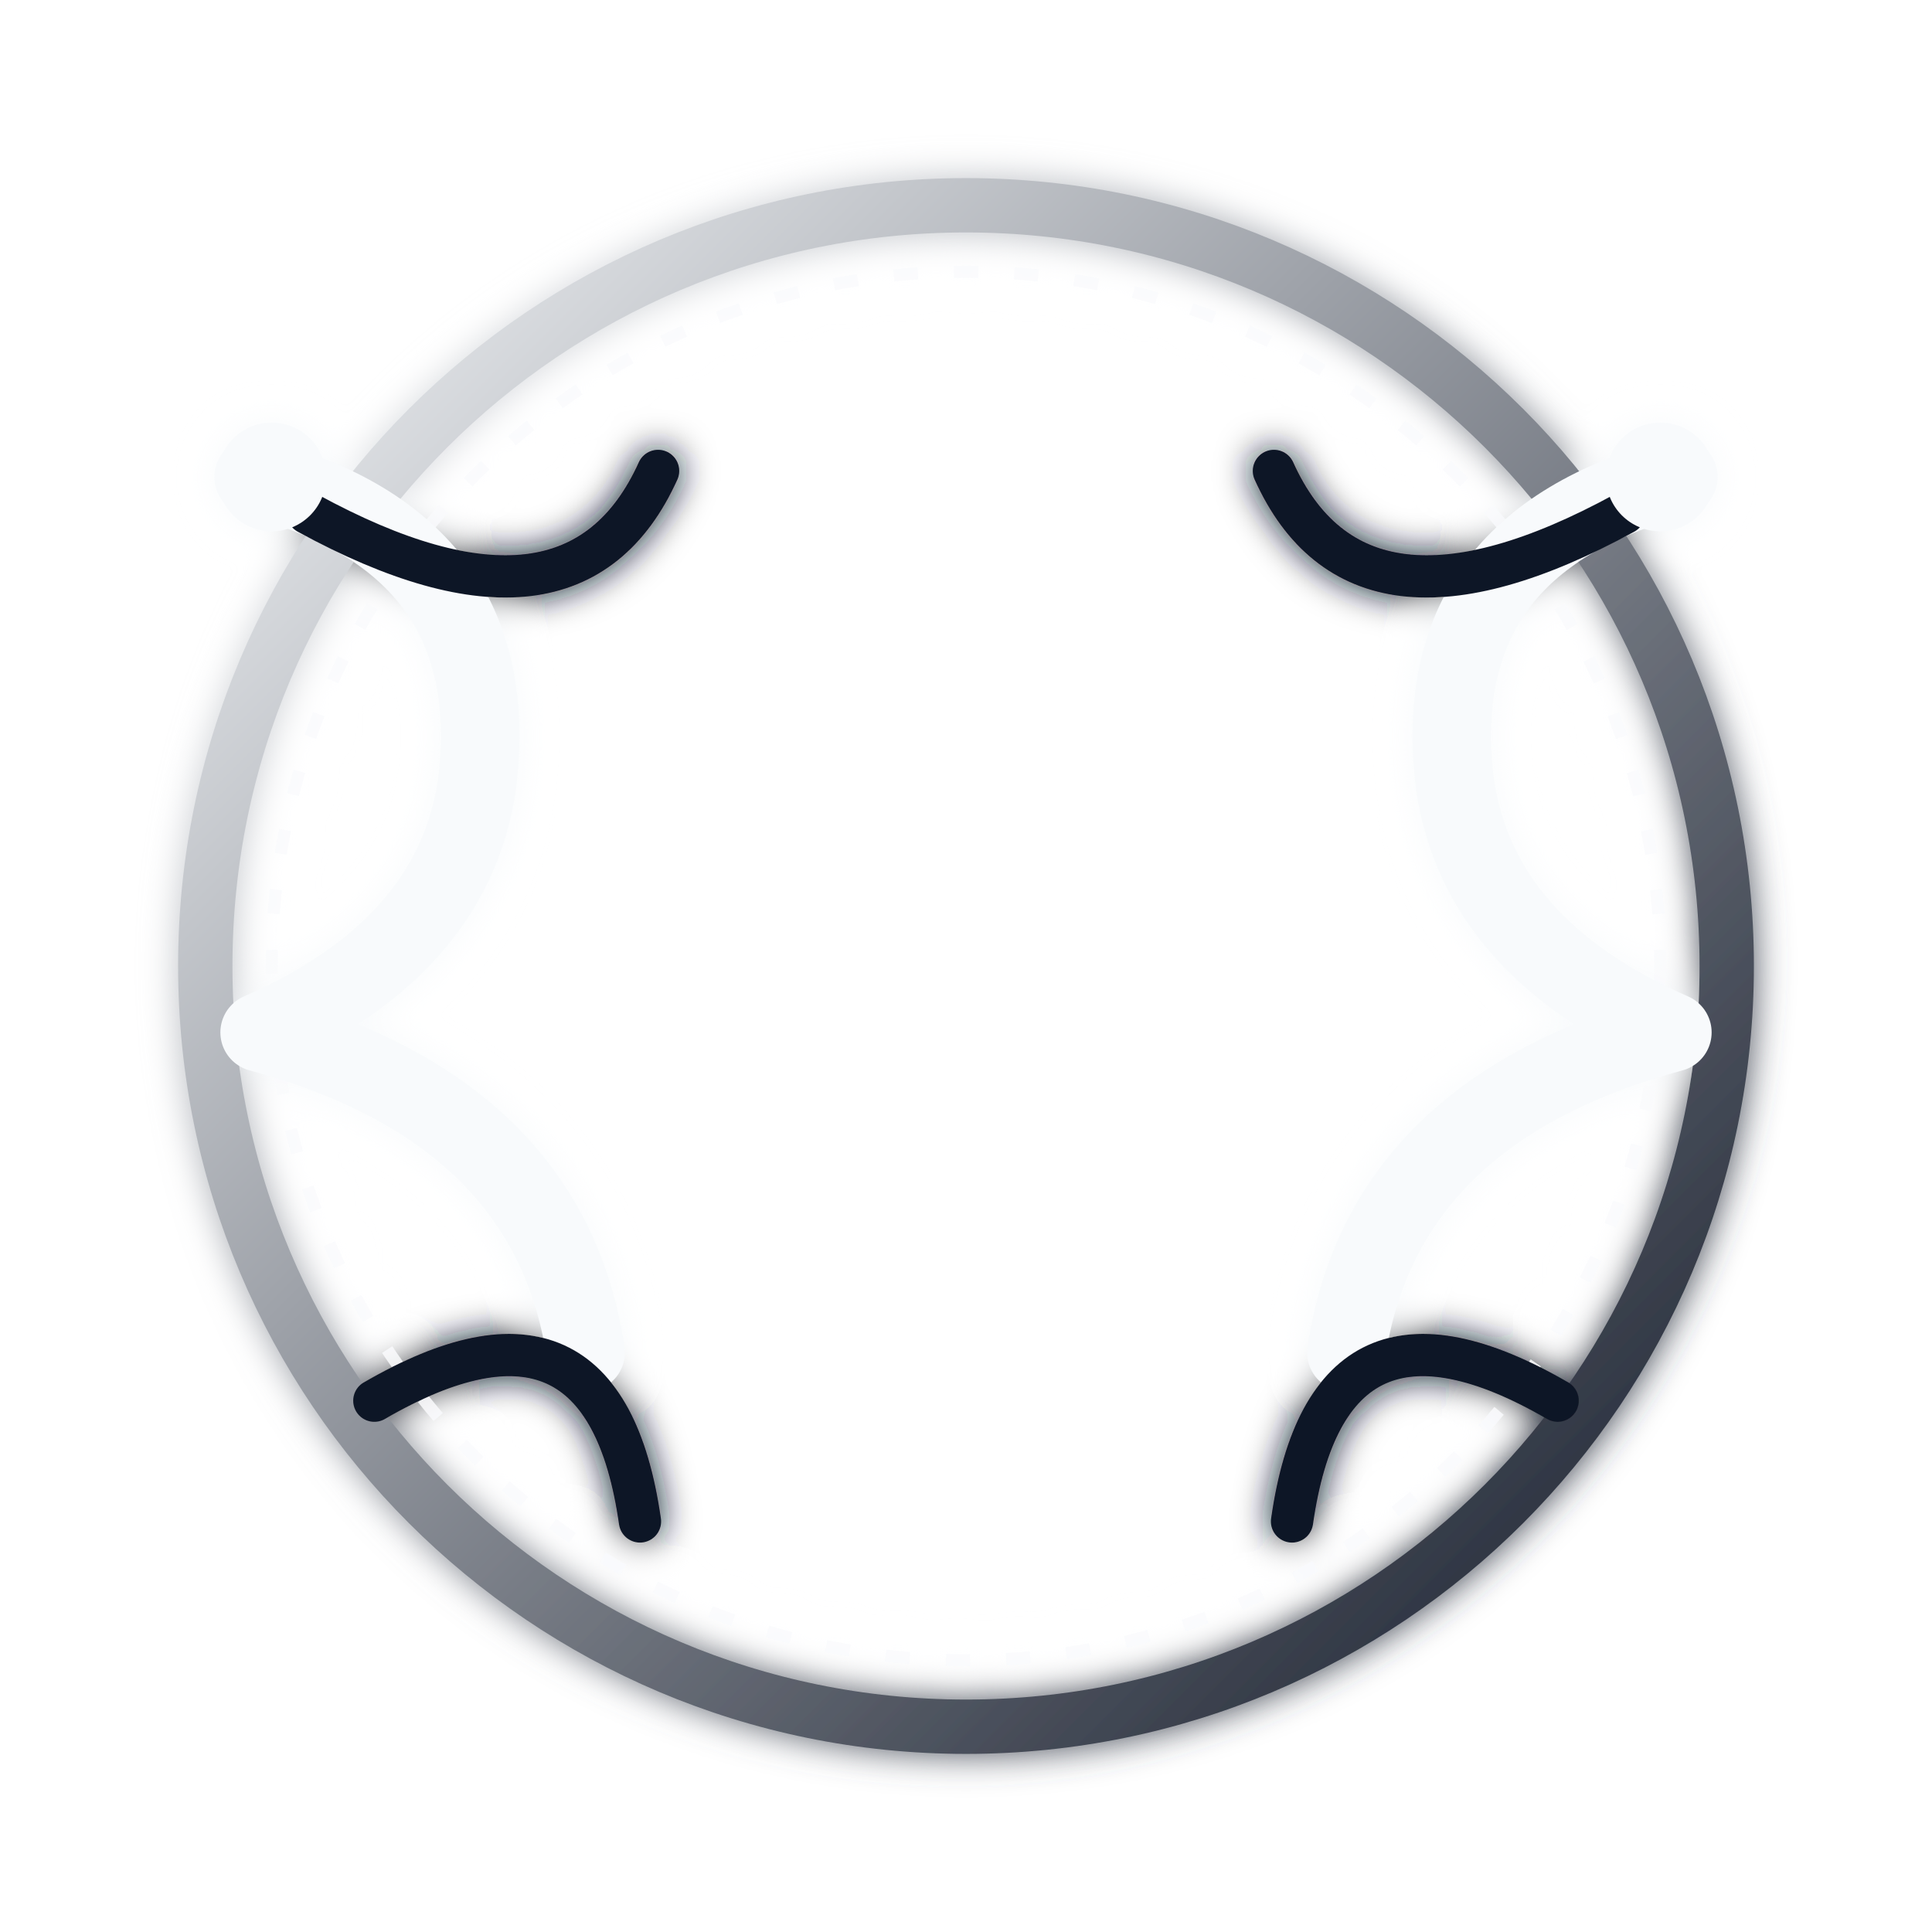
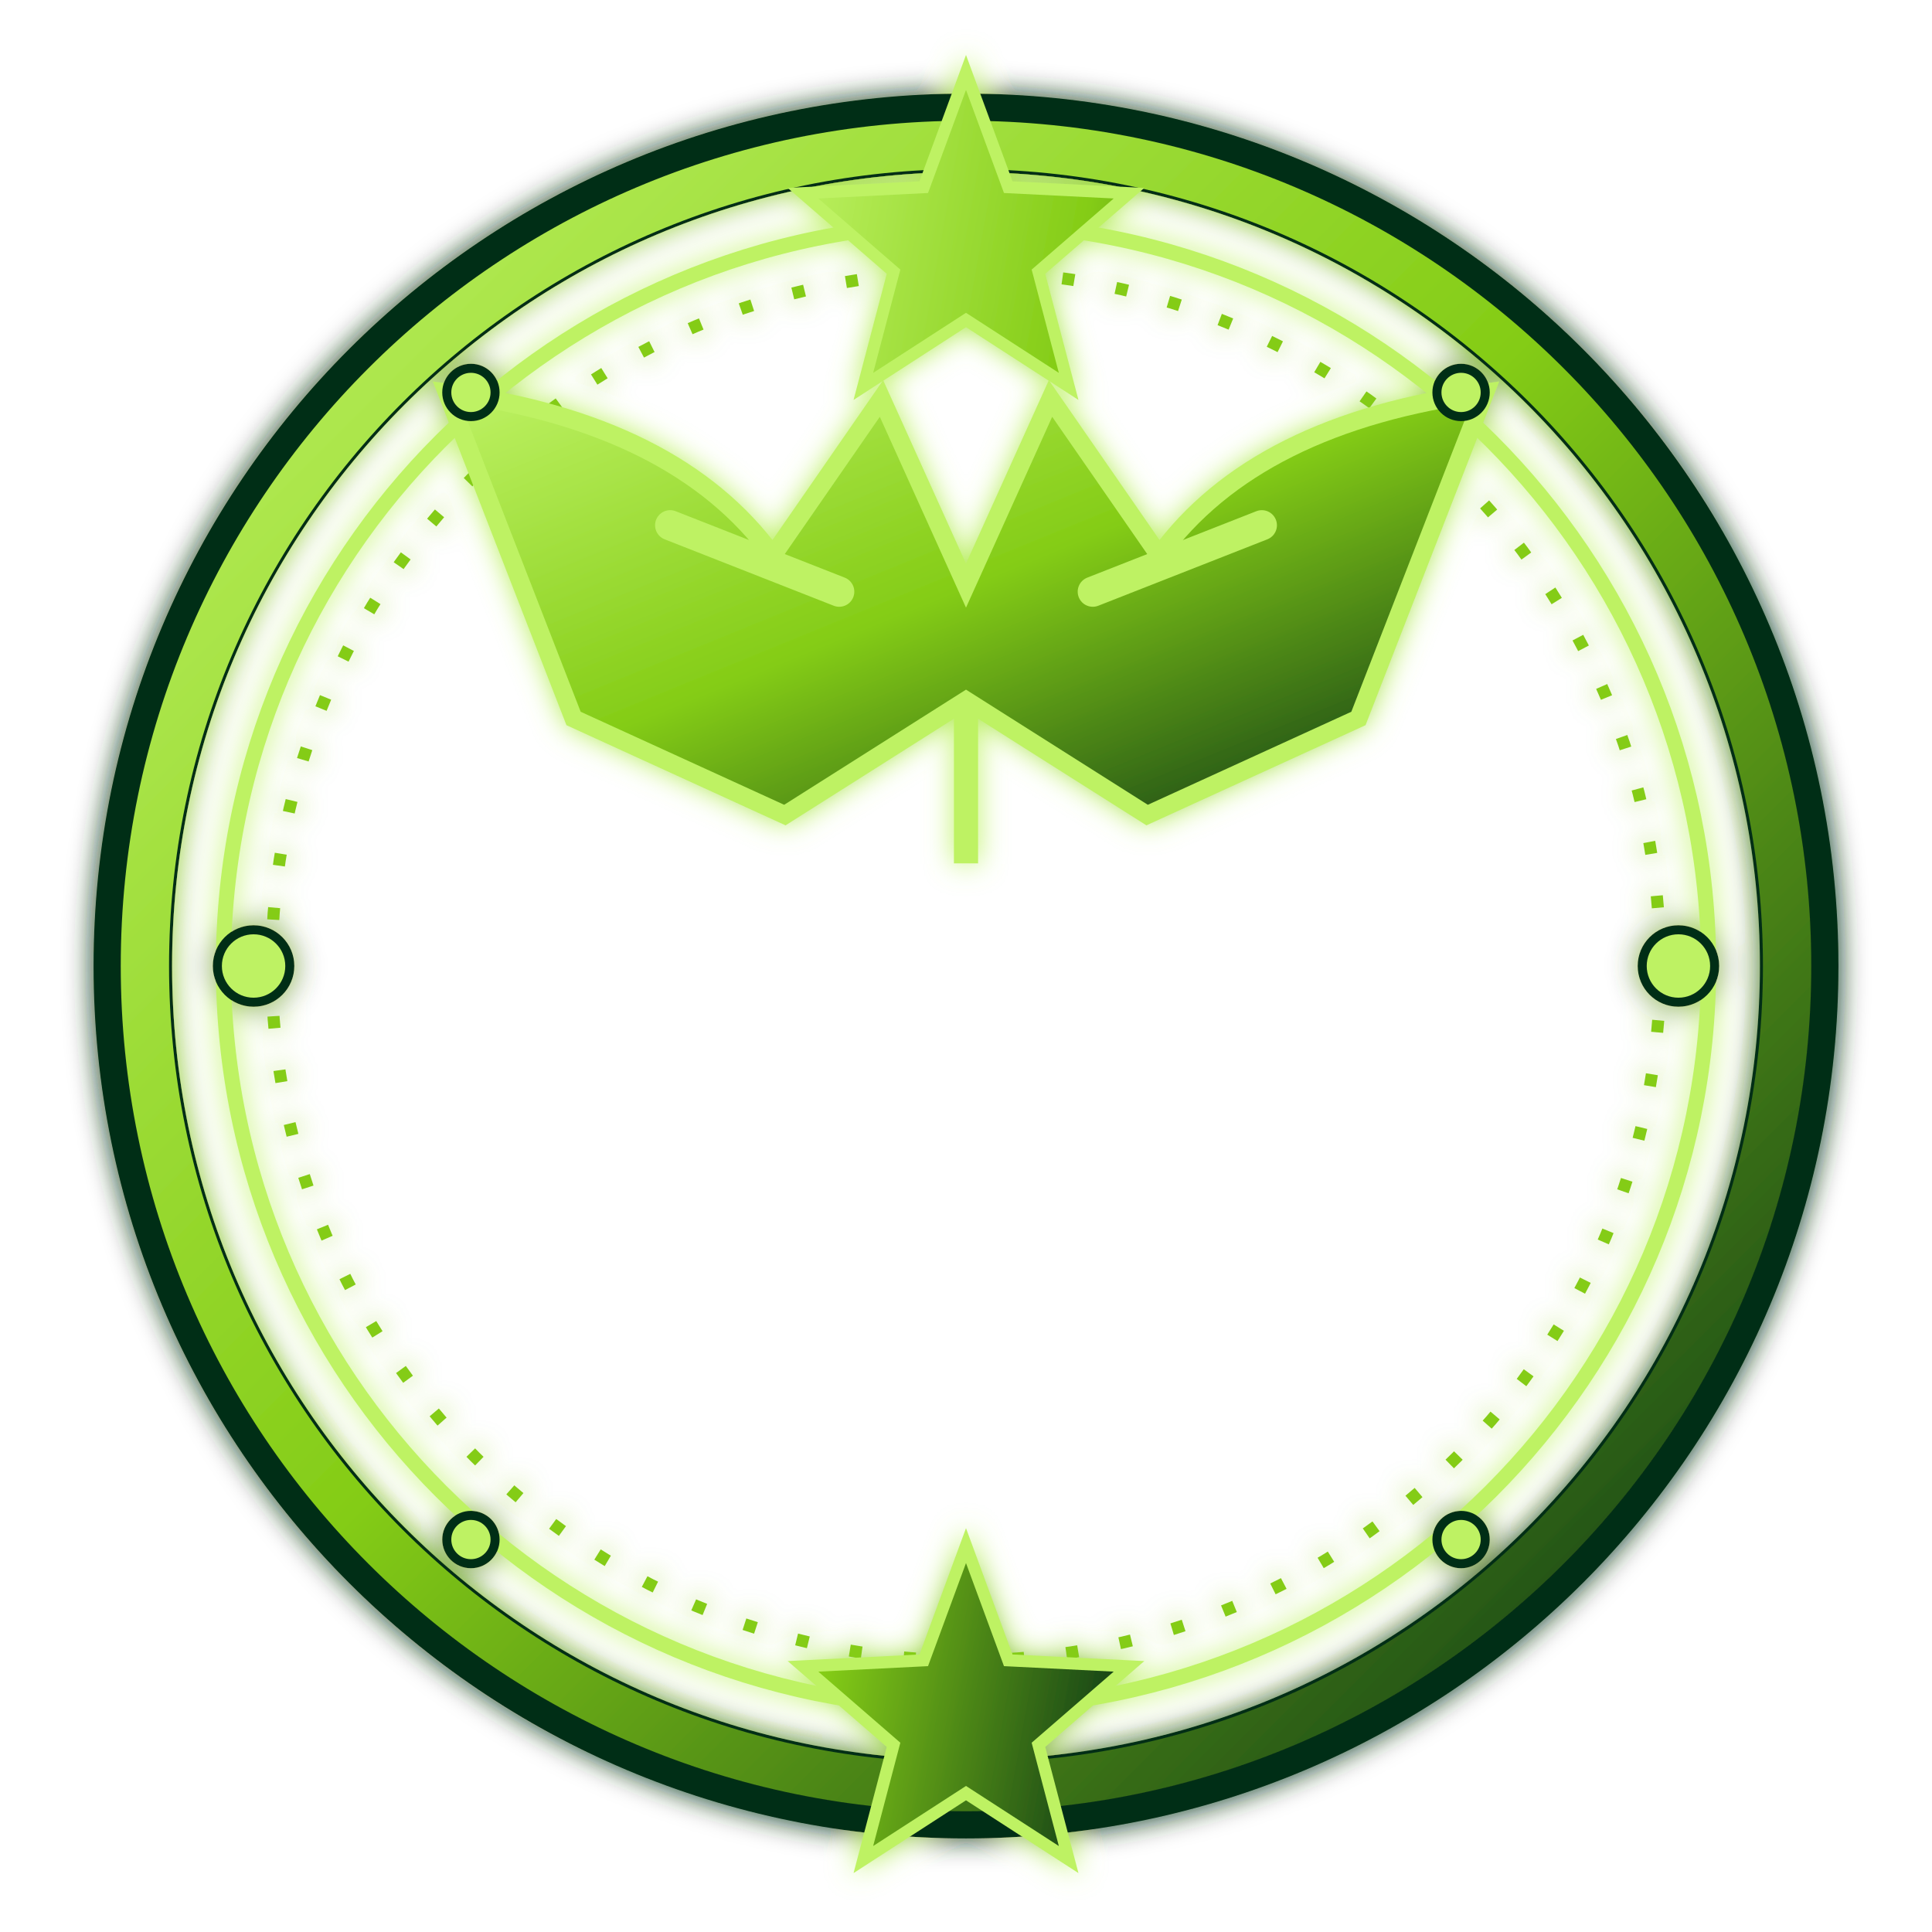
<svg xmlns="http://www.w3.org/2000/svg" width="320" height="320" viewBox="0 0 320 320" role="img" aria-labelledby="title desc">
  <defs>
-     <filter id="glow" x="-50%" y="-50%" width="200%" height="200%">
-       <feGaussianBlur stdDeviation="3" result="blur" />
+     <linearGradient id="metal" x1="0" y1="0" x2="1" y2="1">
+       <stop stop-color="#bef264" />
+       <stop offset=".48" stop-color="#84cc16" />
+       <stop offset="1" stop-color="#052e16" />
+     </linearGradient>
+     <filter id="glow" x="-30%" y="-30%" width="160%" height="160%">
+       <feGaussianBlur stdDeviation="2.3" result="blur" />
      <feMerge>
        <feMergeNode in="blur" />
        <feMergeNode in="SourceGraphic" />
      </feMerge>
    </filter>
-     <linearGradient id="ring" x1="0" y1="0" x2="1" y2="1">
-       <stop stop-color="#F8FAFC" />
-       <stop offset="1" stop-color="#111827" />
-     </linearGradient>
  </defs>
  <g filter="url(#glow)">
-     <circle cx="160" cy="160" r="126" fill="none" stroke="url(#ring)" stroke-width="9" />
-     <circle cx="160" cy="160" r="115" fill="none" stroke="#F8FAFC" stroke-opacity=".8" stroke-width="2" stroke-dasharray="4 6" />
-     <g fill="none" stroke-linecap="round" stroke-linejoin="round">
-       <path d="M42 79 Q84 90 79 130 Q75 157 43 171 Q91 184 97 224 M278 79 Q236 90 241 130 Q245 157 277 171 Q229 184 223 224" stroke="#F8FAFC" stroke-width="13" />
-       <path d="M51 85 Q95 109 109 78 M269 85 Q225 109 211 78 M62 232 Q100 210 106 252 M258 232 Q220 210 214 252" stroke="#111827" stroke-width="7" />
-       <circle cx="45" cy="79" r="9" fill="#F8FAFC" />
-       <circle cx="275" cy="79" r="9" fill="#F8FAFC" />
+     <circle cx="160" cy="160" r="138" fill="none" stroke="#052e16" stroke-width="13" />
+     <circle cx="160" cy="160" r="136" fill="none" stroke="url(#metal)" stroke-width="8" />
+     <circle cx="160" cy="160" r="123" fill="none" stroke="#bef264" stroke-width="2.5" />
+     <circle cx="160" cy="160" r="115" fill="none" stroke="#84cc16" stroke-width="2" stroke-dasharray="2 7" />
+     <path d="M160 12 L167 31 L187 32 L172 45 L177 64 L160 53 L143 64 L148 45 L133 32 L153 31Z M160 256 L167 275 L187 276 L172 289 L177 308 L160 297 L143 308 L148 289 L133 276 L153 275Z" fill="url(#metal)" stroke="#bef264" stroke-width="2" />
+     <path d="M74 65 Q112 70 128 92 L146 66 L160 97 L174 66 L192 92 Q208 70 246 65 L225 119 L190 135 L160 116 L130 135 L95 119Z" fill="url(#metal)" stroke="#bef264" stroke-width="3" />
+     <path d="M111 87L139 98 M209 87L181 98" stroke="#bef264" stroke-width="5" stroke-linecap="round" />
+     <path d="M160 116V143" stroke="#bef264" stroke-width="4" />
+     <g fill="#bef264" stroke="#052e16" stroke-width="1.5">
+       <circle cx="42" cy="160" r="6" />
+       <circle cx="278" cy="160" r="6" />
+       <circle cx="78" cy="65" r="4" />
+       <circle cx="242" cy="65" r="4" />
+       <circle cx="78" cy="255" r="4" />
+       <circle cx="242" cy="255" r="4" />
    </g>
  </g>
</svg>
